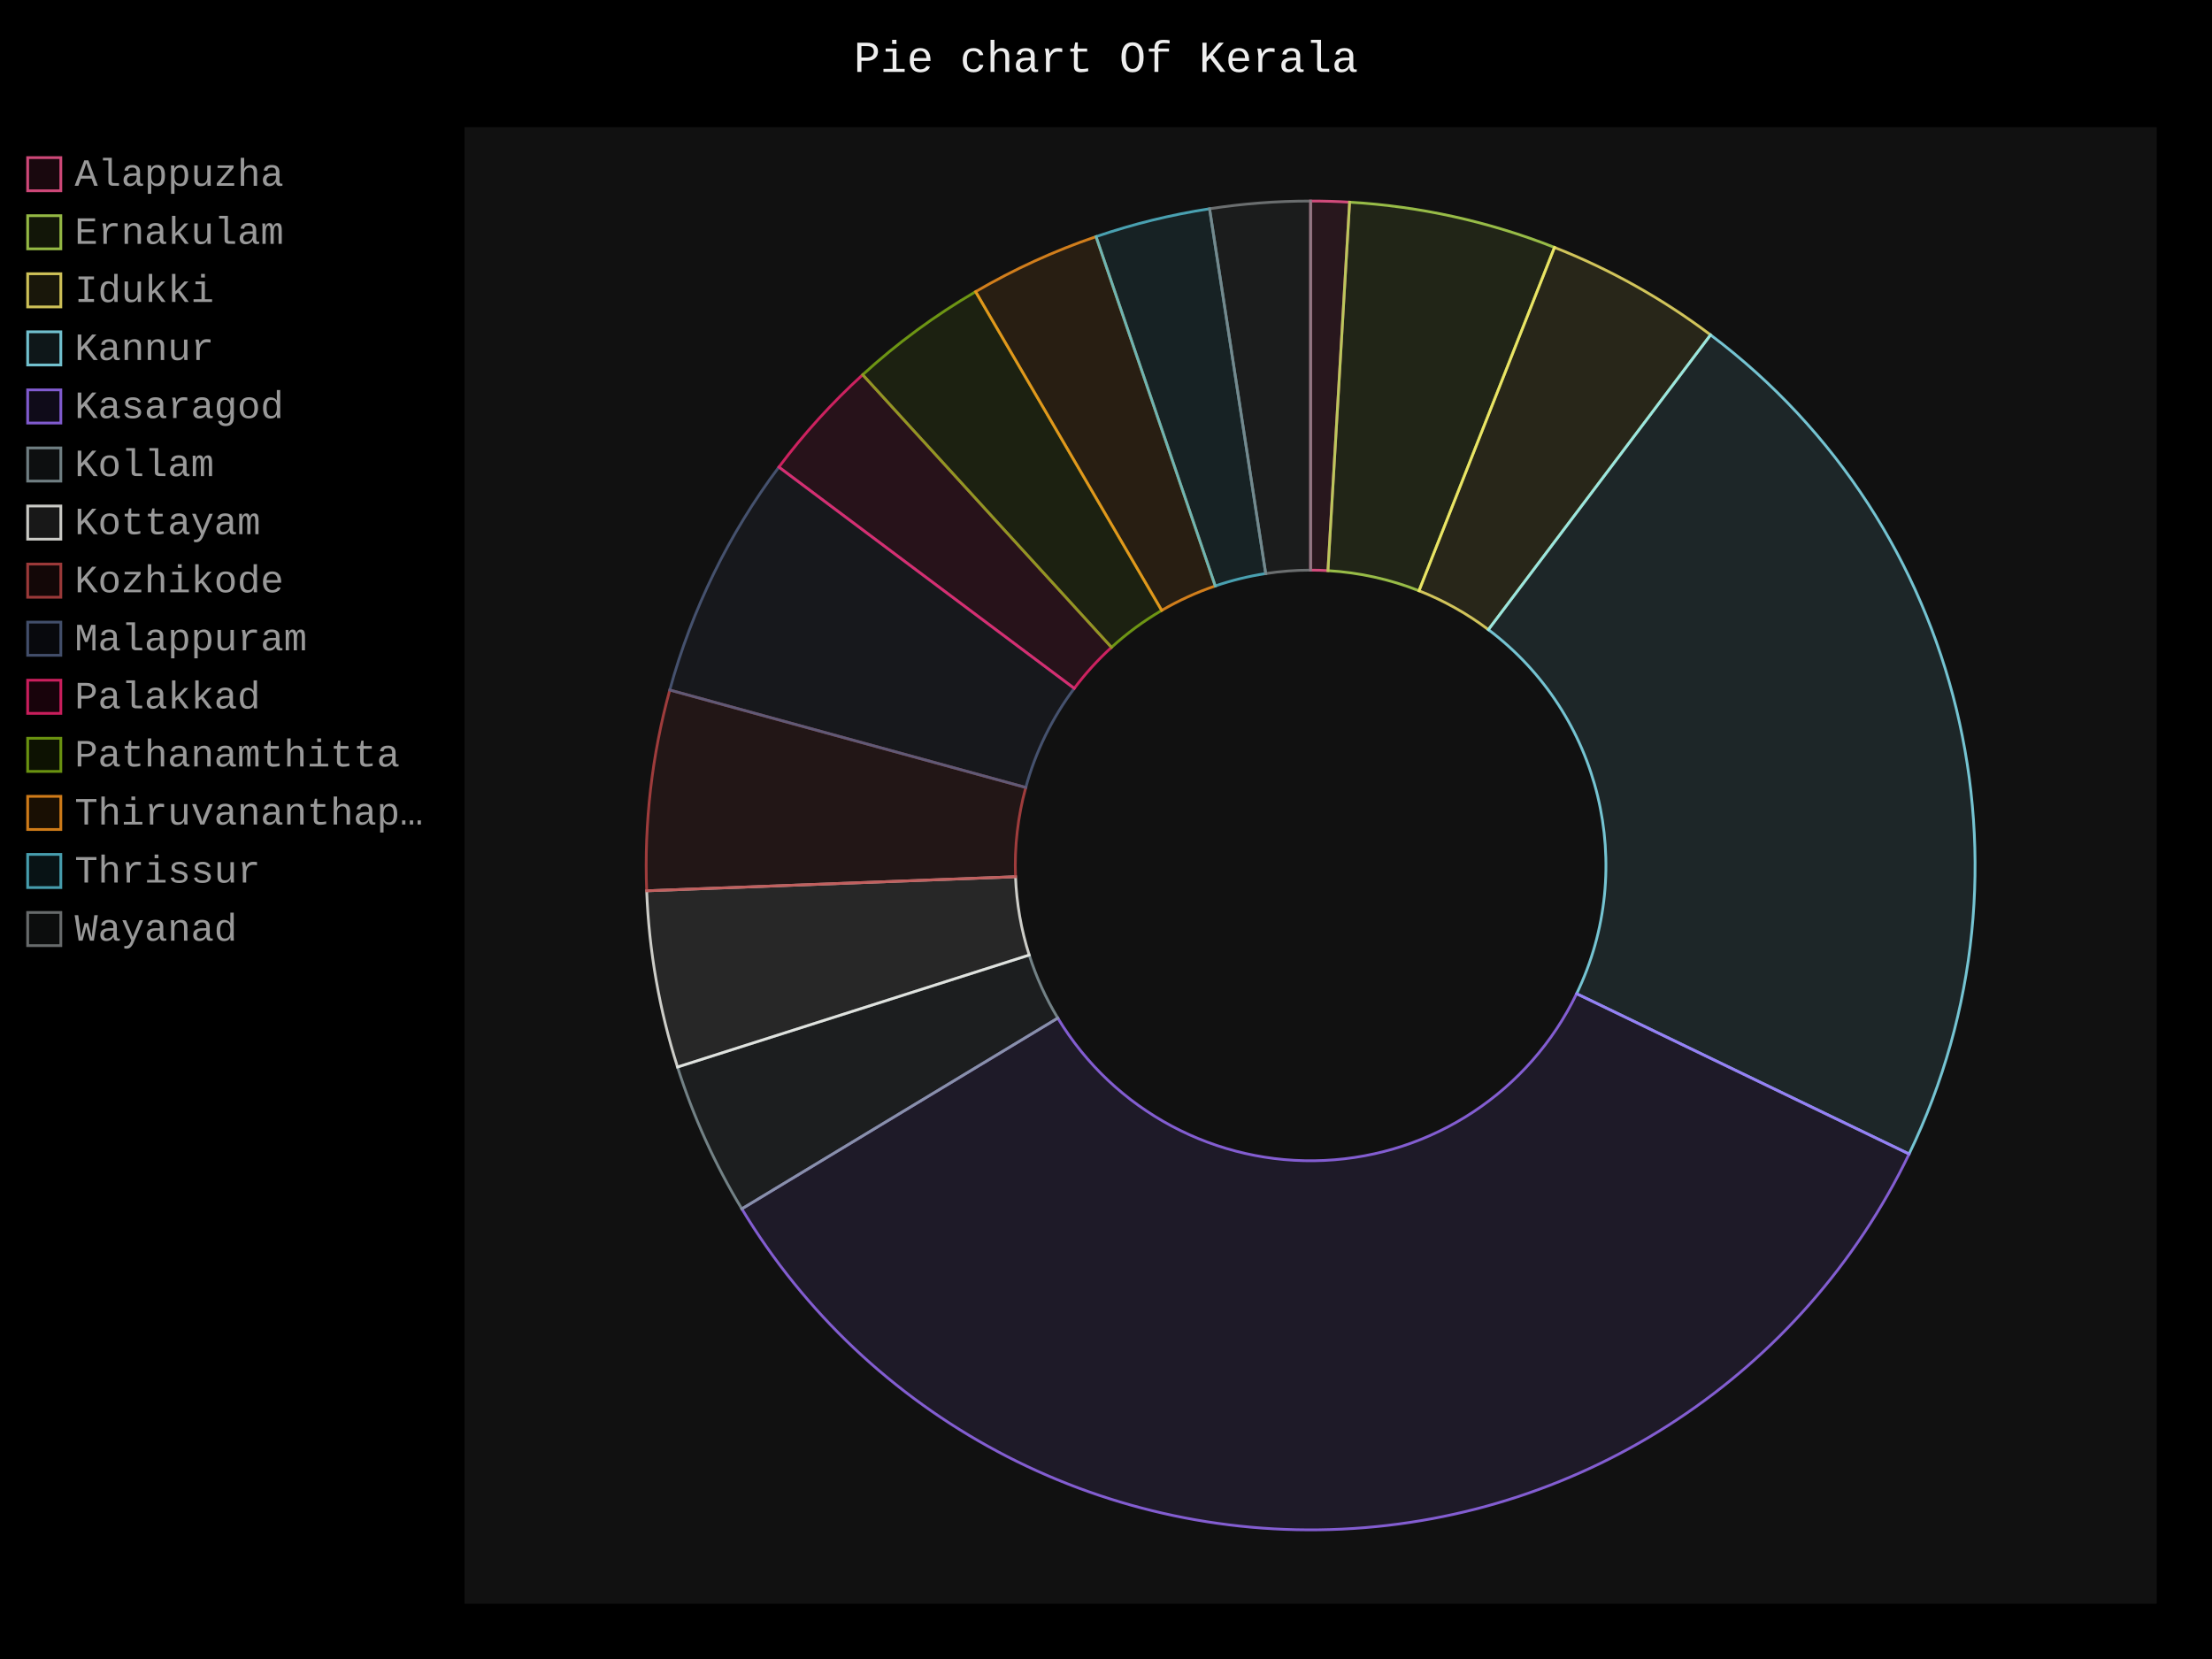
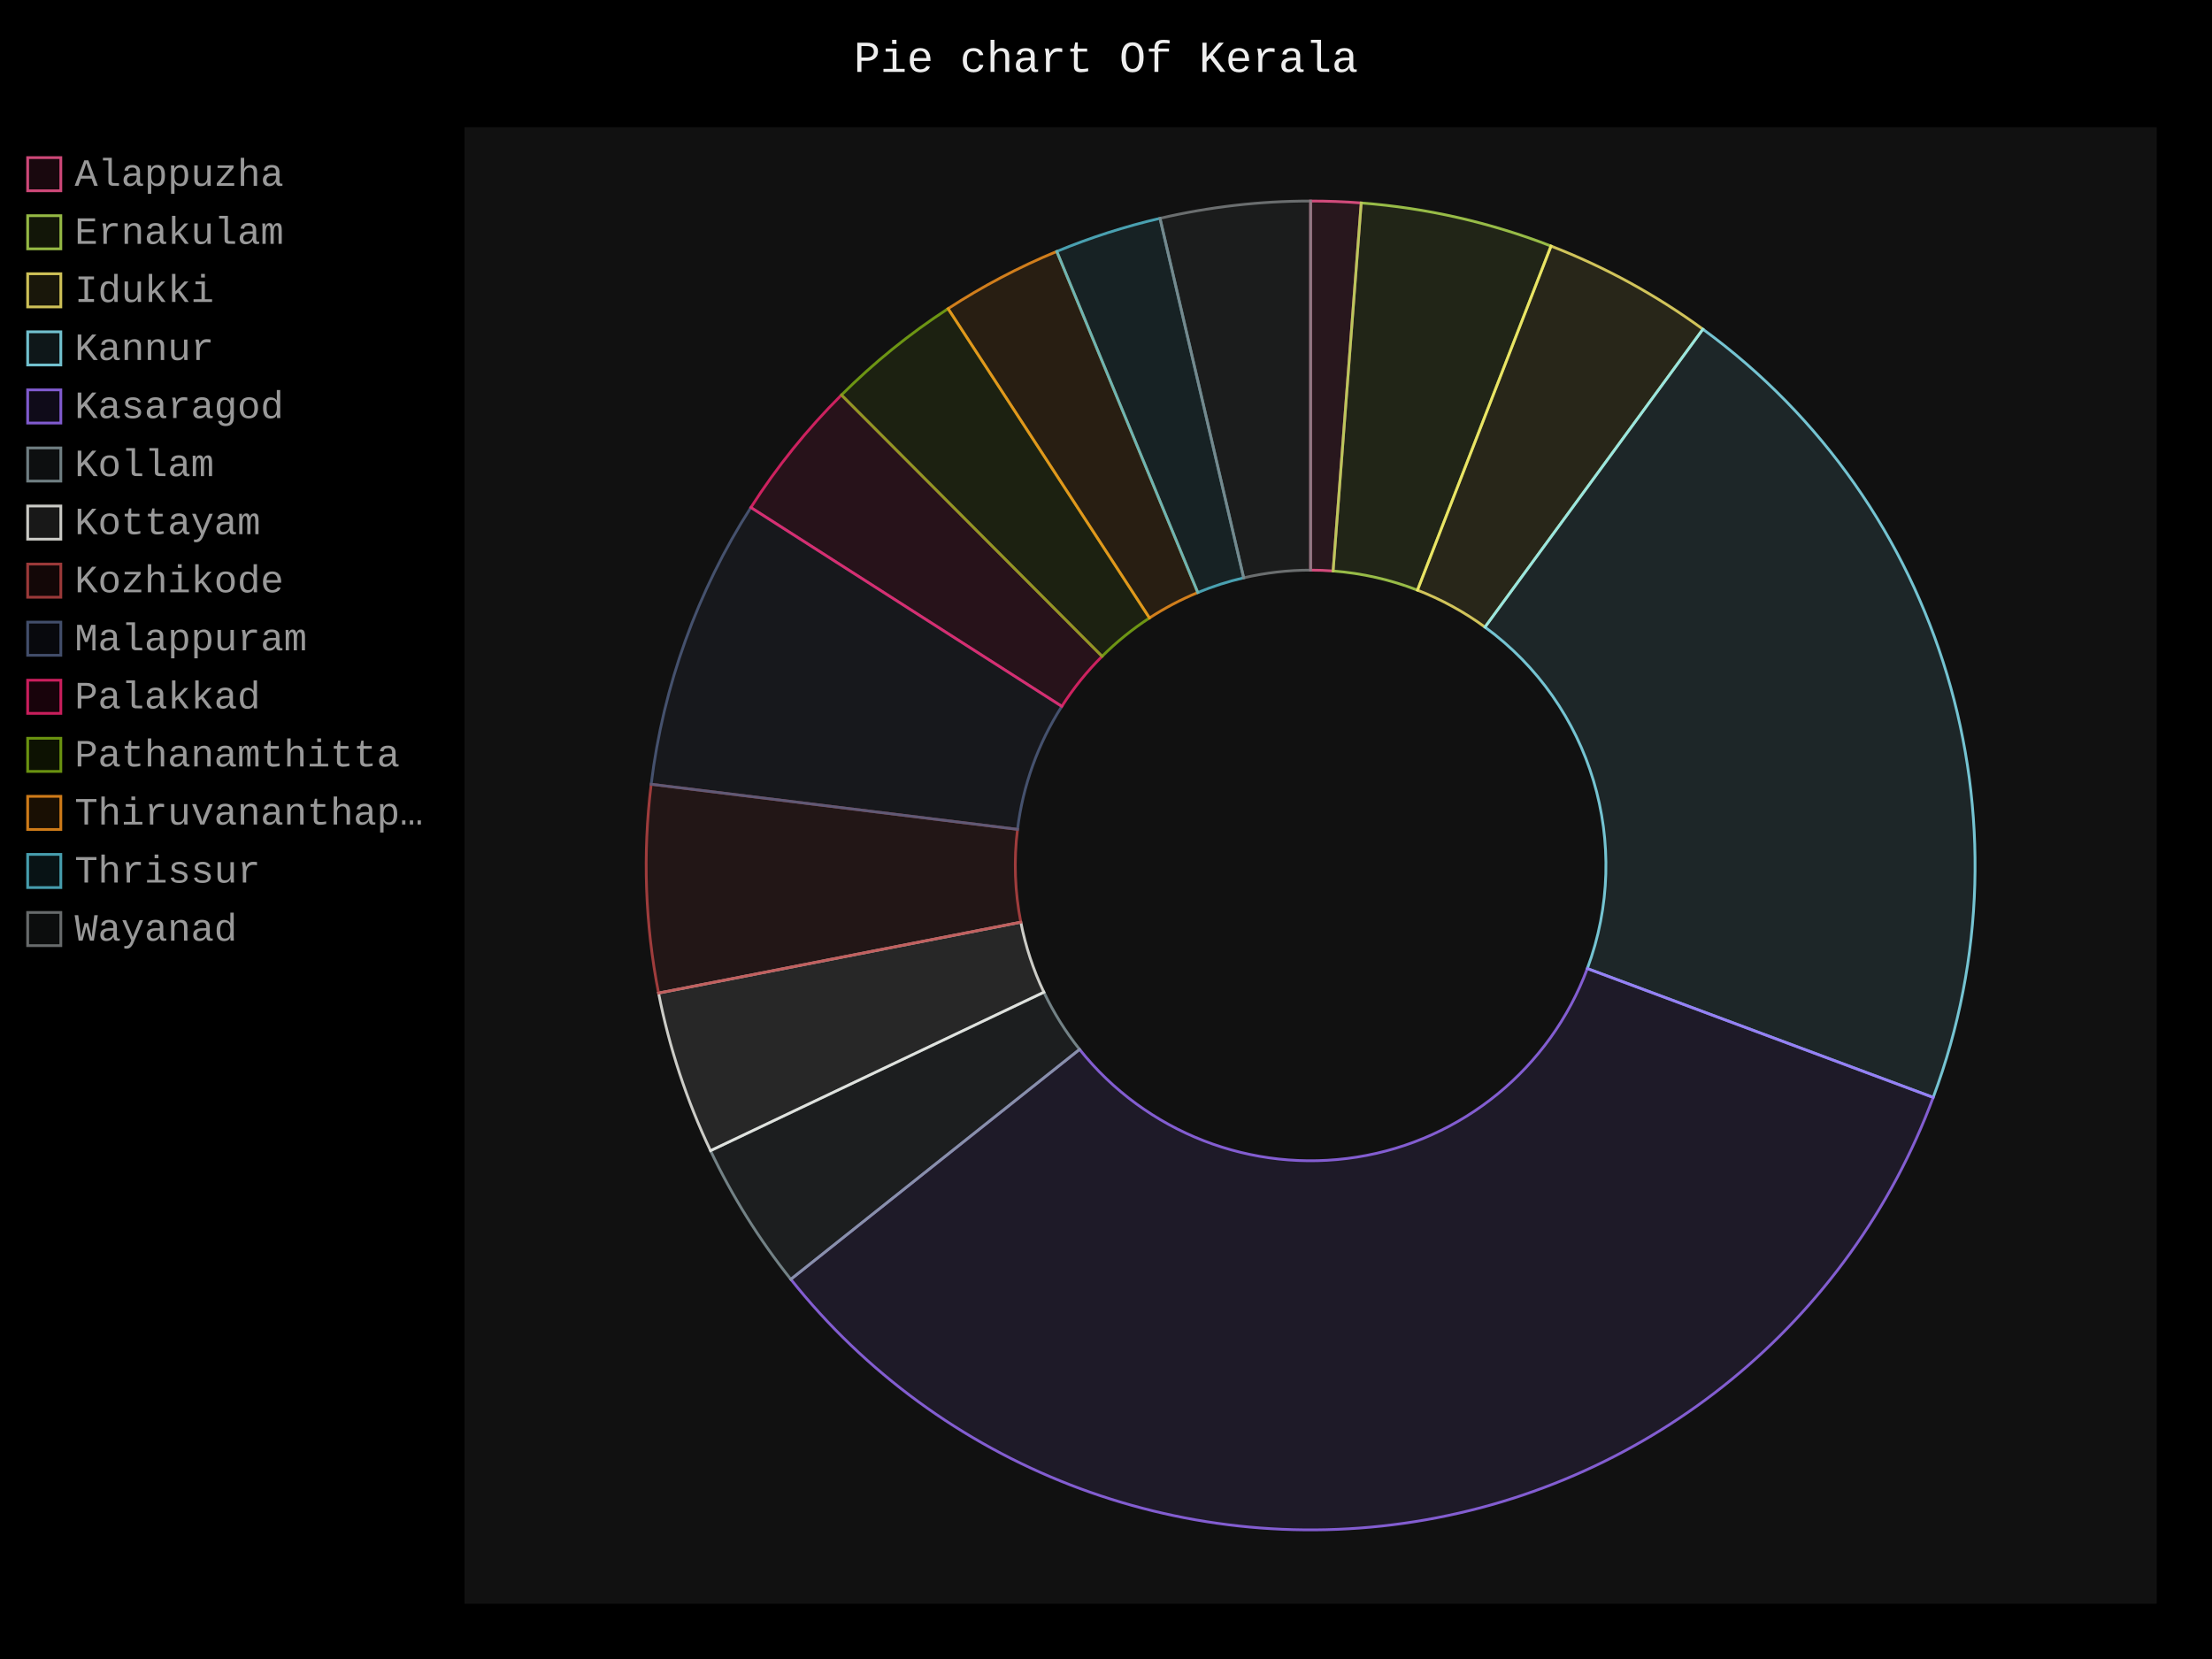
- <svg xmlns="http://www.w3.org/2000/svg" id="chart-2b3a0750-43bf-4c28-a45a-a63bd0a37016" class="pygal-chart" viewBox="0 0 800 600">
+ <svg xmlns="http://www.w3.org/2000/svg" id="chart-3eb5b157-ab0f-45e1-9154-4e23fc3708e7" class="pygal-chart" viewBox="0 0 800 600">
  <defs>
-     <style type="text/css">#chart-2b3a0750-43bf-4c28-a45a-a63bd0a37016{-webkit-user-select:none;-webkit-font-smoothing:antialiased;font-family:Consolas,"Liberation Mono",Menlo,Courier,monospace}#chart-2b3a0750-43bf-4c28-a45a-a63bd0a37016 .title{font-family:Consolas,"Liberation Mono",Menlo,Courier,monospace;font-size:16px}#chart-2b3a0750-43bf-4c28-a45a-a63bd0a37016 .legends .legend text{font-family:Consolas,"Liberation Mono",Menlo,Courier,monospace;font-size:14px}#chart-2b3a0750-43bf-4c28-a45a-a63bd0a37016 .axis text{font-family:Consolas,"Liberation Mono",Menlo,Courier,monospace;font-size:10px}#chart-2b3a0750-43bf-4c28-a45a-a63bd0a37016 .axis text.major{font-family:Consolas,"Liberation Mono",Menlo,Courier,monospace;font-size:10px}#chart-2b3a0750-43bf-4c28-a45a-a63bd0a37016 .text-overlay text.value{font-family:Consolas,"Liberation Mono",Menlo,Courier,monospace;font-size:16px}#chart-2b3a0750-43bf-4c28-a45a-a63bd0a37016 .text-overlay text.label{font-family:Consolas,"Liberation Mono",Menlo,Courier,monospace;font-size:10px}#chart-2b3a0750-43bf-4c28-a45a-a63bd0a37016 .tooltip{font-family:Consolas,"Liberation Mono",Menlo,Courier,monospace;font-size:14px}#chart-2b3a0750-43bf-4c28-a45a-a63bd0a37016 text.no_data{font-family:Consolas,"Liberation Mono",Menlo,Courier,monospace;font-size:64px}
- #chart-2b3a0750-43bf-4c28-a45a-a63bd0a37016{background-color:black}#chart-2b3a0750-43bf-4c28-a45a-a63bd0a37016 path,#chart-2b3a0750-43bf-4c28-a45a-a63bd0a37016 line,#chart-2b3a0750-43bf-4c28-a45a-a63bd0a37016 rect,#chart-2b3a0750-43bf-4c28-a45a-a63bd0a37016 circle{-webkit-transition:1s ease-out;-moz-transition:1s ease-out;transition:1s ease-out}#chart-2b3a0750-43bf-4c28-a45a-a63bd0a37016 .graph &gt; .background{fill:black}#chart-2b3a0750-43bf-4c28-a45a-a63bd0a37016 .plot &gt; .background{fill:#111}#chart-2b3a0750-43bf-4c28-a45a-a63bd0a37016 .graph{fill:#999}#chart-2b3a0750-43bf-4c28-a45a-a63bd0a37016 text.no_data{fill:#eee}#chart-2b3a0750-43bf-4c28-a45a-a63bd0a37016 .title{fill:#eee}#chart-2b3a0750-43bf-4c28-a45a-a63bd0a37016 .legends .legend text{fill:#999}#chart-2b3a0750-43bf-4c28-a45a-a63bd0a37016 .legends .legend:hover text{fill:#eee}#chart-2b3a0750-43bf-4c28-a45a-a63bd0a37016 .axis .line{stroke:#eee}#chart-2b3a0750-43bf-4c28-a45a-a63bd0a37016 .axis .guide.line{stroke:#555}#chart-2b3a0750-43bf-4c28-a45a-a63bd0a37016 .axis .major.line{stroke:#999}#chart-2b3a0750-43bf-4c28-a45a-a63bd0a37016 .axis text.major{fill:#eee}#chart-2b3a0750-43bf-4c28-a45a-a63bd0a37016 .axis.y .guides:hover .guide.line,#chart-2b3a0750-43bf-4c28-a45a-a63bd0a37016 .line-graph .axis.x .guides:hover .guide.line,#chart-2b3a0750-43bf-4c28-a45a-a63bd0a37016 .stackedline-graph .axis.x .guides:hover .guide.line,#chart-2b3a0750-43bf-4c28-a45a-a63bd0a37016 .xy-graph .axis.x .guides:hover .guide.line{stroke:#eee}#chart-2b3a0750-43bf-4c28-a45a-a63bd0a37016 .axis .guides:hover text{fill:#eee}#chart-2b3a0750-43bf-4c28-a45a-a63bd0a37016 .reactive{fill-opacity:.1;stroke-opacity:.8}#chart-2b3a0750-43bf-4c28-a45a-a63bd0a37016 .ci{stroke:#999}#chart-2b3a0750-43bf-4c28-a45a-a63bd0a37016 .reactive.active,#chart-2b3a0750-43bf-4c28-a45a-a63bd0a37016 .active .reactive{fill-opacity:.75;stroke-opacity:.9;stroke-width:4}#chart-2b3a0750-43bf-4c28-a45a-a63bd0a37016 .ci .reactive.active{stroke-width:1.5}#chart-2b3a0750-43bf-4c28-a45a-a63bd0a37016 .series text{fill:#eee}#chart-2b3a0750-43bf-4c28-a45a-a63bd0a37016 .tooltip rect{fill:#111;stroke:#eee;-webkit-transition:opacity 1s ease-out;-moz-transition:opacity 1s ease-out;transition:opacity 1s ease-out}#chart-2b3a0750-43bf-4c28-a45a-a63bd0a37016 .tooltip .label{fill:#999}#chart-2b3a0750-43bf-4c28-a45a-a63bd0a37016 .tooltip .label{fill:#999}#chart-2b3a0750-43bf-4c28-a45a-a63bd0a37016 .tooltip .legend{font-size:.8em;fill:#555}#chart-2b3a0750-43bf-4c28-a45a-a63bd0a37016 .tooltip .x_label{font-size:.6em;fill:#eee}#chart-2b3a0750-43bf-4c28-a45a-a63bd0a37016 .tooltip .xlink{font-size:.5em;text-decoration:underline}#chart-2b3a0750-43bf-4c28-a45a-a63bd0a37016 .tooltip .value{font-size:1.5em}#chart-2b3a0750-43bf-4c28-a45a-a63bd0a37016 .bound{font-size:.5em}#chart-2b3a0750-43bf-4c28-a45a-a63bd0a37016 .max-value{font-size:.75em;fill:#555}#chart-2b3a0750-43bf-4c28-a45a-a63bd0a37016 .map-element{fill:#111;stroke:#555 !important}#chart-2b3a0750-43bf-4c28-a45a-a63bd0a37016 .map-element .reactive{fill-opacity:inherit;stroke-opacity:inherit}#chart-2b3a0750-43bf-4c28-a45a-a63bd0a37016 .color-0,#chart-2b3a0750-43bf-4c28-a45a-a63bd0a37016 .color-0 a:visited{stroke:#ff5995;fill:#ff5995}#chart-2b3a0750-43bf-4c28-a45a-a63bd0a37016 .color-1,#chart-2b3a0750-43bf-4c28-a45a-a63bd0a37016 .color-1 a:visited{stroke:#b6e354;fill:#b6e354}#chart-2b3a0750-43bf-4c28-a45a-a63bd0a37016 .color-2,#chart-2b3a0750-43bf-4c28-a45a-a63bd0a37016 .color-2 a:visited{stroke:#feed6c;fill:#feed6c}#chart-2b3a0750-43bf-4c28-a45a-a63bd0a37016 .color-3,#chart-2b3a0750-43bf-4c28-a45a-a63bd0a37016 .color-3 a:visited{stroke:#8cedff;fill:#8cedff}#chart-2b3a0750-43bf-4c28-a45a-a63bd0a37016 .color-4,#chart-2b3a0750-43bf-4c28-a45a-a63bd0a37016 .color-4 a:visited{stroke:#9e6ffe;fill:#9e6ffe}#chart-2b3a0750-43bf-4c28-a45a-a63bd0a37016 .color-5,#chart-2b3a0750-43bf-4c28-a45a-a63bd0a37016 .color-5 a:visited{stroke:#899ca1;fill:#899ca1}#chart-2b3a0750-43bf-4c28-a45a-a63bd0a37016 .color-6,#chart-2b3a0750-43bf-4c28-a45a-a63bd0a37016 .color-6 a:visited{stroke:#f8f8f2;fill:#f8f8f2}#chart-2b3a0750-43bf-4c28-a45a-a63bd0a37016 .color-7,#chart-2b3a0750-43bf-4c28-a45a-a63bd0a37016 .color-7 a:visited{stroke:#bf4646;fill:#bf4646}#chart-2b3a0750-43bf-4c28-a45a-a63bd0a37016 .color-8,#chart-2b3a0750-43bf-4c28-a45a-a63bd0a37016 .color-8 a:visited{stroke:#516083;fill:#516083}#chart-2b3a0750-43bf-4c28-a45a-a63bd0a37016 .color-9,#chart-2b3a0750-43bf-4c28-a45a-a63bd0a37016 .color-9 a:visited{stroke:#f92672;fill:#f92672}#chart-2b3a0750-43bf-4c28-a45a-a63bd0a37016 .color-10,#chart-2b3a0750-43bf-4c28-a45a-a63bd0a37016 .color-10 a:visited{stroke:#82b414;fill:#82b414}#chart-2b3a0750-43bf-4c28-a45a-a63bd0a37016 .color-11,#chart-2b3a0750-43bf-4c28-a45a-a63bd0a37016 .color-11 a:visited{stroke:#fd971f;fill:#fd971f}#chart-2b3a0750-43bf-4c28-a45a-a63bd0a37016 .color-12,#chart-2b3a0750-43bf-4c28-a45a-a63bd0a37016 .color-12 a:visited{stroke:#56c2d6;fill:#56c2d6}#chart-2b3a0750-43bf-4c28-a45a-a63bd0a37016 .color-13,#chart-2b3a0750-43bf-4c28-a45a-a63bd0a37016 .color-13 a:visited{stroke:#808384;fill:#808384}#chart-2b3a0750-43bf-4c28-a45a-a63bd0a37016 .text-overlay .color-0 text{fill:black}#chart-2b3a0750-43bf-4c28-a45a-a63bd0a37016 .text-overlay .color-1 text{fill:black}#chart-2b3a0750-43bf-4c28-a45a-a63bd0a37016 .text-overlay .color-2 text{fill:black}#chart-2b3a0750-43bf-4c28-a45a-a63bd0a37016 .text-overlay .color-3 text{fill:black}#chart-2b3a0750-43bf-4c28-a45a-a63bd0a37016 .text-overlay .color-4 text{fill:black}#chart-2b3a0750-43bf-4c28-a45a-a63bd0a37016 .text-overlay .color-5 text{fill:black}#chart-2b3a0750-43bf-4c28-a45a-a63bd0a37016 .text-overlay .color-6 text{fill:black}#chart-2b3a0750-43bf-4c28-a45a-a63bd0a37016 .text-overlay .color-7 text{fill:black}#chart-2b3a0750-43bf-4c28-a45a-a63bd0a37016 .text-overlay .color-8 text{fill:black}#chart-2b3a0750-43bf-4c28-a45a-a63bd0a37016 .text-overlay .color-9 text{fill:black}#chart-2b3a0750-43bf-4c28-a45a-a63bd0a37016 .text-overlay .color-10 text{fill:black}#chart-2b3a0750-43bf-4c28-a45a-a63bd0a37016 .text-overlay .color-11 text{fill:black}#chart-2b3a0750-43bf-4c28-a45a-a63bd0a37016 .text-overlay .color-12 text{fill:black}#chart-2b3a0750-43bf-4c28-a45a-a63bd0a37016 .text-overlay .color-13 text{fill:black}
- #chart-2b3a0750-43bf-4c28-a45a-a63bd0a37016 text.no_data{text-anchor:middle}#chart-2b3a0750-43bf-4c28-a45a-a63bd0a37016 .guide.line{fill:none}#chart-2b3a0750-43bf-4c28-a45a-a63bd0a37016 .centered{text-anchor:middle}#chart-2b3a0750-43bf-4c28-a45a-a63bd0a37016 .title{text-anchor:middle}#chart-2b3a0750-43bf-4c28-a45a-a63bd0a37016 .legends .legend text{fill-opacity:1}#chart-2b3a0750-43bf-4c28-a45a-a63bd0a37016 .axis.x text{text-anchor:middle}#chart-2b3a0750-43bf-4c28-a45a-a63bd0a37016 .axis.x:not(.web) text[transform]{text-anchor:start}#chart-2b3a0750-43bf-4c28-a45a-a63bd0a37016 .axis.x:not(.web) text[transform].backwards{text-anchor:end}#chart-2b3a0750-43bf-4c28-a45a-a63bd0a37016 .axis.y text{text-anchor:end}#chart-2b3a0750-43bf-4c28-a45a-a63bd0a37016 .axis.y text[transform].backwards{text-anchor:start}#chart-2b3a0750-43bf-4c28-a45a-a63bd0a37016 .axis.y2 text{text-anchor:start}#chart-2b3a0750-43bf-4c28-a45a-a63bd0a37016 .axis.y2 text[transform].backwards{text-anchor:end}#chart-2b3a0750-43bf-4c28-a45a-a63bd0a37016 .axis .guide.line{stroke-dasharray:4,4}#chart-2b3a0750-43bf-4c28-a45a-a63bd0a37016 .axis .major.guide.line{stroke-dasharray:6,6}#chart-2b3a0750-43bf-4c28-a45a-a63bd0a37016 .horizontal .axis.y .guide.line,#chart-2b3a0750-43bf-4c28-a45a-a63bd0a37016 .horizontal .axis.y2 .guide.line,#chart-2b3a0750-43bf-4c28-a45a-a63bd0a37016 .vertical .axis.x .guide.line{opacity:0}#chart-2b3a0750-43bf-4c28-a45a-a63bd0a37016 .horizontal .axis.always_show .guide.line,#chart-2b3a0750-43bf-4c28-a45a-a63bd0a37016 .vertical .axis.always_show .guide.line{opacity:1 !important}#chart-2b3a0750-43bf-4c28-a45a-a63bd0a37016 .axis.y .guides:hover .guide.line,#chart-2b3a0750-43bf-4c28-a45a-a63bd0a37016 .axis.y2 .guides:hover .guide.line,#chart-2b3a0750-43bf-4c28-a45a-a63bd0a37016 .axis.x .guides:hover .guide.line{opacity:1}#chart-2b3a0750-43bf-4c28-a45a-a63bd0a37016 .axis .guides:hover text{opacity:1}#chart-2b3a0750-43bf-4c28-a45a-a63bd0a37016 .nofill{fill:none}#chart-2b3a0750-43bf-4c28-a45a-a63bd0a37016 .subtle-fill{fill-opacity:.2}#chart-2b3a0750-43bf-4c28-a45a-a63bd0a37016 .dot{stroke-width:1px;fill-opacity:1}#chart-2b3a0750-43bf-4c28-a45a-a63bd0a37016 .dot.active{stroke-width:5px}#chart-2b3a0750-43bf-4c28-a45a-a63bd0a37016 .dot.negative{fill:transparent}#chart-2b3a0750-43bf-4c28-a45a-a63bd0a37016 text,#chart-2b3a0750-43bf-4c28-a45a-a63bd0a37016 tspan{stroke:none !important}#chart-2b3a0750-43bf-4c28-a45a-a63bd0a37016 .series text.active{opacity:1}#chart-2b3a0750-43bf-4c28-a45a-a63bd0a37016 .tooltip rect{fill-opacity:.95;stroke-width:.5}#chart-2b3a0750-43bf-4c28-a45a-a63bd0a37016 .tooltip text{fill-opacity:1}#chart-2b3a0750-43bf-4c28-a45a-a63bd0a37016 .showable{visibility:hidden}#chart-2b3a0750-43bf-4c28-a45a-a63bd0a37016 .showable.shown{visibility:visible}#chart-2b3a0750-43bf-4c28-a45a-a63bd0a37016 .gauge-background{fill:rgba(229,229,229,1);stroke:none}#chart-2b3a0750-43bf-4c28-a45a-a63bd0a37016 .bg-lines{stroke:black;stroke-width:2px}</style>
+     <style type="text/css">#chart-3eb5b157-ab0f-45e1-9154-4e23fc3708e7{-webkit-user-select:none;-webkit-font-smoothing:antialiased;font-family:Consolas,"Liberation Mono",Menlo,Courier,monospace}#chart-3eb5b157-ab0f-45e1-9154-4e23fc3708e7 .title{font-family:Consolas,"Liberation Mono",Menlo,Courier,monospace;font-size:16px}#chart-3eb5b157-ab0f-45e1-9154-4e23fc3708e7 .legends .legend text{font-family:Consolas,"Liberation Mono",Menlo,Courier,monospace;font-size:14px}#chart-3eb5b157-ab0f-45e1-9154-4e23fc3708e7 .axis text{font-family:Consolas,"Liberation Mono",Menlo,Courier,monospace;font-size:10px}#chart-3eb5b157-ab0f-45e1-9154-4e23fc3708e7 .axis text.major{font-family:Consolas,"Liberation Mono",Menlo,Courier,monospace;font-size:10px}#chart-3eb5b157-ab0f-45e1-9154-4e23fc3708e7 .text-overlay text.value{font-family:Consolas,"Liberation Mono",Menlo,Courier,monospace;font-size:16px}#chart-3eb5b157-ab0f-45e1-9154-4e23fc3708e7 .text-overlay text.label{font-family:Consolas,"Liberation Mono",Menlo,Courier,monospace;font-size:10px}#chart-3eb5b157-ab0f-45e1-9154-4e23fc3708e7 .tooltip{font-family:Consolas,"Liberation Mono",Menlo,Courier,monospace;font-size:14px}#chart-3eb5b157-ab0f-45e1-9154-4e23fc3708e7 text.no_data{font-family:Consolas,"Liberation Mono",Menlo,Courier,monospace;font-size:64px}
+ #chart-3eb5b157-ab0f-45e1-9154-4e23fc3708e7{background-color:black}#chart-3eb5b157-ab0f-45e1-9154-4e23fc3708e7 path,#chart-3eb5b157-ab0f-45e1-9154-4e23fc3708e7 line,#chart-3eb5b157-ab0f-45e1-9154-4e23fc3708e7 rect,#chart-3eb5b157-ab0f-45e1-9154-4e23fc3708e7 circle{-webkit-transition:1s ease-out;-moz-transition:1s ease-out;transition:1s ease-out}#chart-3eb5b157-ab0f-45e1-9154-4e23fc3708e7 .graph &gt; .background{fill:black}#chart-3eb5b157-ab0f-45e1-9154-4e23fc3708e7 .plot &gt; .background{fill:#111}#chart-3eb5b157-ab0f-45e1-9154-4e23fc3708e7 .graph{fill:#999}#chart-3eb5b157-ab0f-45e1-9154-4e23fc3708e7 text.no_data{fill:#eee}#chart-3eb5b157-ab0f-45e1-9154-4e23fc3708e7 .title{fill:#eee}#chart-3eb5b157-ab0f-45e1-9154-4e23fc3708e7 .legends .legend text{fill:#999}#chart-3eb5b157-ab0f-45e1-9154-4e23fc3708e7 .legends .legend:hover text{fill:#eee}#chart-3eb5b157-ab0f-45e1-9154-4e23fc3708e7 .axis .line{stroke:#eee}#chart-3eb5b157-ab0f-45e1-9154-4e23fc3708e7 .axis .guide.line{stroke:#555}#chart-3eb5b157-ab0f-45e1-9154-4e23fc3708e7 .axis .major.line{stroke:#999}#chart-3eb5b157-ab0f-45e1-9154-4e23fc3708e7 .axis text.major{fill:#eee}#chart-3eb5b157-ab0f-45e1-9154-4e23fc3708e7 .axis.y .guides:hover .guide.line,#chart-3eb5b157-ab0f-45e1-9154-4e23fc3708e7 .line-graph .axis.x .guides:hover .guide.line,#chart-3eb5b157-ab0f-45e1-9154-4e23fc3708e7 .stackedline-graph .axis.x .guides:hover .guide.line,#chart-3eb5b157-ab0f-45e1-9154-4e23fc3708e7 .xy-graph .axis.x .guides:hover .guide.line{stroke:#eee}#chart-3eb5b157-ab0f-45e1-9154-4e23fc3708e7 .axis .guides:hover text{fill:#eee}#chart-3eb5b157-ab0f-45e1-9154-4e23fc3708e7 .reactive{fill-opacity:.1;stroke-opacity:.8}#chart-3eb5b157-ab0f-45e1-9154-4e23fc3708e7 .ci{stroke:#999}#chart-3eb5b157-ab0f-45e1-9154-4e23fc3708e7 .reactive.active,#chart-3eb5b157-ab0f-45e1-9154-4e23fc3708e7 .active .reactive{fill-opacity:.75;stroke-opacity:.9;stroke-width:4}#chart-3eb5b157-ab0f-45e1-9154-4e23fc3708e7 .ci .reactive.active{stroke-width:1.5}#chart-3eb5b157-ab0f-45e1-9154-4e23fc3708e7 .series text{fill:#eee}#chart-3eb5b157-ab0f-45e1-9154-4e23fc3708e7 .tooltip rect{fill:#111;stroke:#eee;-webkit-transition:opacity 1s ease-out;-moz-transition:opacity 1s ease-out;transition:opacity 1s ease-out}#chart-3eb5b157-ab0f-45e1-9154-4e23fc3708e7 .tooltip .label{fill:#999}#chart-3eb5b157-ab0f-45e1-9154-4e23fc3708e7 .tooltip .label{fill:#999}#chart-3eb5b157-ab0f-45e1-9154-4e23fc3708e7 .tooltip .legend{font-size:.8em;fill:#555}#chart-3eb5b157-ab0f-45e1-9154-4e23fc3708e7 .tooltip .x_label{font-size:.6em;fill:#eee}#chart-3eb5b157-ab0f-45e1-9154-4e23fc3708e7 .tooltip .xlink{font-size:.5em;text-decoration:underline}#chart-3eb5b157-ab0f-45e1-9154-4e23fc3708e7 .tooltip .value{font-size:1.5em}#chart-3eb5b157-ab0f-45e1-9154-4e23fc3708e7 .bound{font-size:.5em}#chart-3eb5b157-ab0f-45e1-9154-4e23fc3708e7 .max-value{font-size:.75em;fill:#555}#chart-3eb5b157-ab0f-45e1-9154-4e23fc3708e7 .map-element{fill:#111;stroke:#555 !important}#chart-3eb5b157-ab0f-45e1-9154-4e23fc3708e7 .map-element .reactive{fill-opacity:inherit;stroke-opacity:inherit}#chart-3eb5b157-ab0f-45e1-9154-4e23fc3708e7 .color-0,#chart-3eb5b157-ab0f-45e1-9154-4e23fc3708e7 .color-0 a:visited{stroke:#ff5995;fill:#ff5995}#chart-3eb5b157-ab0f-45e1-9154-4e23fc3708e7 .color-1,#chart-3eb5b157-ab0f-45e1-9154-4e23fc3708e7 .color-1 a:visited{stroke:#b6e354;fill:#b6e354}#chart-3eb5b157-ab0f-45e1-9154-4e23fc3708e7 .color-2,#chart-3eb5b157-ab0f-45e1-9154-4e23fc3708e7 .color-2 a:visited{stroke:#feed6c;fill:#feed6c}#chart-3eb5b157-ab0f-45e1-9154-4e23fc3708e7 .color-3,#chart-3eb5b157-ab0f-45e1-9154-4e23fc3708e7 .color-3 a:visited{stroke:#8cedff;fill:#8cedff}#chart-3eb5b157-ab0f-45e1-9154-4e23fc3708e7 .color-4,#chart-3eb5b157-ab0f-45e1-9154-4e23fc3708e7 .color-4 a:visited{stroke:#9e6ffe;fill:#9e6ffe}#chart-3eb5b157-ab0f-45e1-9154-4e23fc3708e7 .color-5,#chart-3eb5b157-ab0f-45e1-9154-4e23fc3708e7 .color-5 a:visited{stroke:#899ca1;fill:#899ca1}#chart-3eb5b157-ab0f-45e1-9154-4e23fc3708e7 .color-6,#chart-3eb5b157-ab0f-45e1-9154-4e23fc3708e7 .color-6 a:visited{stroke:#f8f8f2;fill:#f8f8f2}#chart-3eb5b157-ab0f-45e1-9154-4e23fc3708e7 .color-7,#chart-3eb5b157-ab0f-45e1-9154-4e23fc3708e7 .color-7 a:visited{stroke:#bf4646;fill:#bf4646}#chart-3eb5b157-ab0f-45e1-9154-4e23fc3708e7 .color-8,#chart-3eb5b157-ab0f-45e1-9154-4e23fc3708e7 .color-8 a:visited{stroke:#516083;fill:#516083}#chart-3eb5b157-ab0f-45e1-9154-4e23fc3708e7 .color-9,#chart-3eb5b157-ab0f-45e1-9154-4e23fc3708e7 .color-9 a:visited{stroke:#f92672;fill:#f92672}#chart-3eb5b157-ab0f-45e1-9154-4e23fc3708e7 .color-10,#chart-3eb5b157-ab0f-45e1-9154-4e23fc3708e7 .color-10 a:visited{stroke:#82b414;fill:#82b414}#chart-3eb5b157-ab0f-45e1-9154-4e23fc3708e7 .color-11,#chart-3eb5b157-ab0f-45e1-9154-4e23fc3708e7 .color-11 a:visited{stroke:#fd971f;fill:#fd971f}#chart-3eb5b157-ab0f-45e1-9154-4e23fc3708e7 .color-12,#chart-3eb5b157-ab0f-45e1-9154-4e23fc3708e7 .color-12 a:visited{stroke:#56c2d6;fill:#56c2d6}#chart-3eb5b157-ab0f-45e1-9154-4e23fc3708e7 .color-13,#chart-3eb5b157-ab0f-45e1-9154-4e23fc3708e7 .color-13 a:visited{stroke:#808384;fill:#808384}#chart-3eb5b157-ab0f-45e1-9154-4e23fc3708e7 .text-overlay .color-0 text{fill:black}#chart-3eb5b157-ab0f-45e1-9154-4e23fc3708e7 .text-overlay .color-1 text{fill:black}#chart-3eb5b157-ab0f-45e1-9154-4e23fc3708e7 .text-overlay .color-2 text{fill:black}#chart-3eb5b157-ab0f-45e1-9154-4e23fc3708e7 .text-overlay .color-3 text{fill:black}#chart-3eb5b157-ab0f-45e1-9154-4e23fc3708e7 .text-overlay .color-4 text{fill:black}#chart-3eb5b157-ab0f-45e1-9154-4e23fc3708e7 .text-overlay .color-5 text{fill:black}#chart-3eb5b157-ab0f-45e1-9154-4e23fc3708e7 .text-overlay .color-6 text{fill:black}#chart-3eb5b157-ab0f-45e1-9154-4e23fc3708e7 .text-overlay .color-7 text{fill:black}#chart-3eb5b157-ab0f-45e1-9154-4e23fc3708e7 .text-overlay .color-8 text{fill:black}#chart-3eb5b157-ab0f-45e1-9154-4e23fc3708e7 .text-overlay .color-9 text{fill:black}#chart-3eb5b157-ab0f-45e1-9154-4e23fc3708e7 .text-overlay .color-10 text{fill:black}#chart-3eb5b157-ab0f-45e1-9154-4e23fc3708e7 .text-overlay .color-11 text{fill:black}#chart-3eb5b157-ab0f-45e1-9154-4e23fc3708e7 .text-overlay .color-12 text{fill:black}#chart-3eb5b157-ab0f-45e1-9154-4e23fc3708e7 .text-overlay .color-13 text{fill:black}
+ #chart-3eb5b157-ab0f-45e1-9154-4e23fc3708e7 text.no_data{text-anchor:middle}#chart-3eb5b157-ab0f-45e1-9154-4e23fc3708e7 .guide.line{fill:none}#chart-3eb5b157-ab0f-45e1-9154-4e23fc3708e7 .centered{text-anchor:middle}#chart-3eb5b157-ab0f-45e1-9154-4e23fc3708e7 .title{text-anchor:middle}#chart-3eb5b157-ab0f-45e1-9154-4e23fc3708e7 .legends .legend text{fill-opacity:1}#chart-3eb5b157-ab0f-45e1-9154-4e23fc3708e7 .axis.x text{text-anchor:middle}#chart-3eb5b157-ab0f-45e1-9154-4e23fc3708e7 .axis.x:not(.web) text[transform]{text-anchor:start}#chart-3eb5b157-ab0f-45e1-9154-4e23fc3708e7 .axis.x:not(.web) text[transform].backwards{text-anchor:end}#chart-3eb5b157-ab0f-45e1-9154-4e23fc3708e7 .axis.y text{text-anchor:end}#chart-3eb5b157-ab0f-45e1-9154-4e23fc3708e7 .axis.y text[transform].backwards{text-anchor:start}#chart-3eb5b157-ab0f-45e1-9154-4e23fc3708e7 .axis.y2 text{text-anchor:start}#chart-3eb5b157-ab0f-45e1-9154-4e23fc3708e7 .axis.y2 text[transform].backwards{text-anchor:end}#chart-3eb5b157-ab0f-45e1-9154-4e23fc3708e7 .axis .guide.line{stroke-dasharray:4,4}#chart-3eb5b157-ab0f-45e1-9154-4e23fc3708e7 .axis .major.guide.line{stroke-dasharray:6,6}#chart-3eb5b157-ab0f-45e1-9154-4e23fc3708e7 .horizontal .axis.y .guide.line,#chart-3eb5b157-ab0f-45e1-9154-4e23fc3708e7 .horizontal .axis.y2 .guide.line,#chart-3eb5b157-ab0f-45e1-9154-4e23fc3708e7 .vertical .axis.x .guide.line{opacity:0}#chart-3eb5b157-ab0f-45e1-9154-4e23fc3708e7 .horizontal .axis.always_show .guide.line,#chart-3eb5b157-ab0f-45e1-9154-4e23fc3708e7 .vertical .axis.always_show .guide.line{opacity:1 !important}#chart-3eb5b157-ab0f-45e1-9154-4e23fc3708e7 .axis.y .guides:hover .guide.line,#chart-3eb5b157-ab0f-45e1-9154-4e23fc3708e7 .axis.y2 .guides:hover .guide.line,#chart-3eb5b157-ab0f-45e1-9154-4e23fc3708e7 .axis.x .guides:hover .guide.line{opacity:1}#chart-3eb5b157-ab0f-45e1-9154-4e23fc3708e7 .axis .guides:hover text{opacity:1}#chart-3eb5b157-ab0f-45e1-9154-4e23fc3708e7 .nofill{fill:none}#chart-3eb5b157-ab0f-45e1-9154-4e23fc3708e7 .subtle-fill{fill-opacity:.2}#chart-3eb5b157-ab0f-45e1-9154-4e23fc3708e7 .dot{stroke-width:1px;fill-opacity:1}#chart-3eb5b157-ab0f-45e1-9154-4e23fc3708e7 .dot.active{stroke-width:5px}#chart-3eb5b157-ab0f-45e1-9154-4e23fc3708e7 .dot.negative{fill:transparent}#chart-3eb5b157-ab0f-45e1-9154-4e23fc3708e7 text,#chart-3eb5b157-ab0f-45e1-9154-4e23fc3708e7 tspan{stroke:none !important}#chart-3eb5b157-ab0f-45e1-9154-4e23fc3708e7 .series text.active{opacity:1}#chart-3eb5b157-ab0f-45e1-9154-4e23fc3708e7 .tooltip rect{fill-opacity:.95;stroke-width:.5}#chart-3eb5b157-ab0f-45e1-9154-4e23fc3708e7 .tooltip text{fill-opacity:1}#chart-3eb5b157-ab0f-45e1-9154-4e23fc3708e7 .showable{visibility:hidden}#chart-3eb5b157-ab0f-45e1-9154-4e23fc3708e7 .showable.shown{visibility:visible}#chart-3eb5b157-ab0f-45e1-9154-4e23fc3708e7 .gauge-background{fill:rgba(229,229,229,1);stroke:none}#chart-3eb5b157-ab0f-45e1-9154-4e23fc3708e7 .bg-lines{stroke:black;stroke-width:2px}</style>
  </defs>
  <g class="graph pie-graph vertical">
    <rect class="background" height="600" width="800" x="0" y="0" />
    <g class="plot" transform="translate(168, 46)">
      <rect class="background" height="534" width="612.0" x="0" y="0" />
      <g class="series serie-0 color-0">
        <g class="slices">
          <g class="slice">
-             <path class="slice reactive tooltip-trigger" d="M306 26.7 A240.3 240.3 0 0 1 320.103 27.114 L312.268 160.384 A106.8 106.8 0 0 0 306 160.2 z" />
+             <path class="slice reactive tooltip-trigger" d="M306 26.7 A240.3 240.3 0 0 1 324.299 27.398 L314.133 160.51 A106.8 106.8 0 0 0 306 160.2 z" />
          </g>
        </g>
      </g>
      <g class="series serie-1 color-1">
        <g class="slices">
          <g class="slice">
-             <path class="slice reactive tooltip-trigger" d="M320.103 27.114 A240.3 240.3 0 0 1 394.198 43.471 L345.199 167.654 A106.8 106.8 0 0 0 312.268 160.384 z" />
+             <path class="slice reactive tooltip-trigger" d="M324.299 27.398 A240.3 240.3 0 0 1 392.95 42.983 L344.644 167.437 A106.8 106.8 0 0 0 314.133 160.51 z" />
          </g>
        </g>
      </g>
      <g class="series serie-2 color-2">
        <g class="slices">
          <g class="slice">
-             <path class="slice reactive tooltip-trigger" d="M394.198 43.471 A240.3 240.3 0 0 1 450.647 75.111 L370.288 181.716 A106.8 106.8 0 0 0 345.199 167.654 z" />
+             <path class="slice reactive tooltip-trigger" d="M392.95 42.983 A240.3 240.3 0 0 1 447.879 73.056 L369.057 180.803 A106.8 106.8 0 0 0 344.644 167.437 z" />
          </g>
        </g>
      </g>
      <g class="series serie-3 color-3">
        <g class="slices">
          <g class="slice">
-             <path class="slice reactive tooltip-trigger" d="M450.647 75.111 A240.3 240.3 0 0 1 522.459 371.353 L402.204 313.379 A106.8 106.8 0 0 0 370.288 181.716 z" />
+             <path class="slice reactive tooltip-trigger" d="M447.879 73.056 A240.3 240.3 0 0 1 531.18 350.893 L406.08 304.286 A106.8 106.8 0 0 0 369.057 180.803 z" />
          </g>
        </g>
      </g>
      <g class="series serie-4 color-4">
        <g class="slices">
          <g class="slice">
-             <path class="slice reactive tooltip-trigger" d="M522.459 371.353 A240.3 240.3 0 0 1 100.286 391.2 L214.571 322.2 A106.8 106.8 0 0 0 402.204 313.379 z" />
+             <path class="slice reactive tooltip-trigger" d="M531.18 350.893 A240.3 240.3 0 0 1 118.009 416.678 L222.449 333.524 A106.8 106.8 0 0 0 406.08 304.286 z" />
          </g>
        </g>
      </g>
      <g class="series serie-5 color-5">
        <g class="slices">
          <g class="slice">
-             <path class="slice reactive tooltip-trigger" d="M100.286 391.2 A240.3 240.3 0 0 1 77.029 339.913 L204.235 299.406 A106.8 106.8 0 0 0 214.571 322.2 z" />
+             <path class="slice reactive tooltip-trigger" d="M118.009 416.678 A240.3 240.3 0 0 1 88.973 370.166 L209.543 312.852 A106.8 106.8 0 0 0 222.449 333.524 z" />
          </g>
        </g>
      </g>
      <g class="series serie-6 color-6">
        <g class="slices">
          <g class="slice">
-             <path class="slice reactive tooltip-trigger" d="M77.029 339.913 A240.3 240.3 0 0 1 65.875 276.17 L199.278 271.075 A106.8 106.8 0 0 0 204.235 299.406 z" />
+             <path class="slice reactive tooltip-trigger" d="M88.973 370.166 A240.3 240.3 0 0 1 70.175 313.158 L201.189 287.515 A106.8 106.8 0 0 0 209.543 312.852 z" />
          </g>
        </g>
      </g>
      <g class="series serie-7 color-7">
        <g class="slices">
          <g class="slice">
-             <path class="slice reactive tooltip-trigger" d="M65.875 276.17 A240.3 240.3 0 0 1 74.226 203.557 L202.989 238.803 A106.8 106.8 0 0 0 199.278 271.075 z" />
+             <path class="slice reactive tooltip-trigger" d="M70.175 313.158 A240.3 240.3 0 0 1 67.501 237.635 L200 253.949 A106.8 106.8 0 0 0 201.189 287.515 z" />
          </g>
        </g>
      </g>
      <g class="series serie-8 color-8">
        <g class="slices">
          <g class="slice">
-             <path class="slice reactive tooltip-trigger" d="M74.226 203.557 A240.3 240.3 0 0 1 113.688 122.917 L220.528 202.963 A106.8 106.8 0 0 0 202.989 238.803 z" />
+             <path class="slice reactive tooltip-trigger" d="M67.501 237.635 A240.3 240.3 0 0 1 103.558 137.535 L216.026 209.46 A106.8 106.8 0 0 0 200 253.949 z" />
          </g>
        </g>
      </g>
      <g class="series serie-9 color-9">
        <g class="slices">
          <g class="slice">
-             <path class="slice reactive tooltip-trigger" d="M113.688 122.917 A240.3 240.3 0 0 1 143.988 89.528 L233.995 188.124 A106.8 106.8 0 0 0 220.528 202.963 z" />
+             <path class="slice reactive tooltip-trigger" d="M103.558 137.535 A240.3 240.3 0 0 1 136.314 96.851 L230.584 191.378 A106.8 106.8 0 0 0 216.026 209.46 z" />
          </g>
        </g>
      </g>
      <g class="series serie-10 color-10">
        <g class="slices">
          <g class="slice">
-             <path class="slice reactive tooltip-trigger" d="M143.988 89.528 A240.3 240.3 0 0 1 184.833 59.485 L252.148 174.771 A106.8 106.8 0 0 0 233.995 188.124 z" />
+             <path class="slice reactive tooltip-trigger" d="M136.314 96.851 A240.3 240.3 0 0 1 174.886 65.622 L247.727 177.499 A106.8 106.8 0 0 0 230.584 191.378 z" />
          </g>
        </g>
      </g>
      <g class="series serie-11 color-11">
        <g class="slices">
          <g class="slice">
-             <path class="slice reactive tooltip-trigger" d="M184.833 59.485 A240.3 240.3 0 0 1 228.396 39.576 L271.509 165.923 A106.8 106.8 0 0 0 252.148 174.771 z" />
+             <path class="slice reactive tooltip-trigger" d="M174.886 65.622 A240.3 240.3 0 0 1 214.192 44.929 L265.197 168.302 A106.8 106.8 0 0 0 247.727 177.499 z" />
          </g>
        </g>
      </g>
      <g class="series serie-12 color-12">
        <g class="slices">
          <g class="slice">
-             <path class="slice reactive tooltip-trigger" d="M228.396 39.576 A240.3 240.3 0 0 1 269.454 29.495 L289.758 161.442 A106.8 106.8 0 0 0 271.509 165.923 z" />
+             <path class="slice reactive tooltip-trigger" d="M214.192 44.929 A240.3 240.3 0 0 1 251.526 32.956 L281.79 162.98 A106.8 106.8 0 0 0 265.197 168.302 z" />
          </g>
        </g>
      </g>
      <g class="series serie-13 color-13">
        <g class="slices">
          <g class="slice">
-             <path class="slice reactive tooltip-trigger" d="M269.454 29.495 A240.3 240.3 0 0 1 306 26.7 L306 160.2 A106.8 106.8 0 0 0 289.758 161.442 z" />
+             <path class="slice reactive tooltip-trigger" d="M251.526 32.956 A240.3 240.3 0 0 1 306 26.7 L306 160.2 A106.8 106.8 0 0 0 281.79 162.98 z" />
          </g>
        </g>
      </g>
    </g>
    <g class="titles">
      <text class="title plot_title" x="400.0" y="26">Pie chart Of Kerala</text>
    </g>
    <g class="plot overlay" transform="translate(168, 46)">
      <g class="series serie-0 color-0" />
      <g class="series serie-1 color-1" />
      <g class="series serie-2 color-2" />
      <g class="series serie-3 color-3" />
      <g class="series serie-4 color-4" />
      <g class="series serie-5 color-5" />
      <g class="series serie-6 color-6" />
      <g class="series serie-7 color-7" />
      <g class="series serie-8 color-8" />
      <g class="series serie-9 color-9" />
      <g class="series serie-10 color-10" />
      <g class="series serie-11 color-11" />
      <g class="series serie-12 color-12" />
      <g class="series serie-13 color-13" />
    </g>
    <g class="plot text-overlay" transform="translate(168, 46)">
      <g class="series serie-0 color-0" />
      <g class="series serie-1 color-1" />
      <g class="series serie-2 color-2" />
      <g class="series serie-3 color-3" />
      <g class="series serie-4 color-4" />
      <g class="series serie-5 color-5" />
      <g class="series serie-6 color-6" />
      <g class="series serie-7 color-7" />
      <g class="series serie-8 color-8" />
      <g class="series serie-9 color-9" />
      <g class="series serie-10 color-10" />
      <g class="series serie-11 color-11" />
      <g class="series serie-12 color-12" />
      <g class="series serie-13 color-13" />
    </g>
    <g class="plot tooltip-overlay" transform="translate(168, 46)">
      <g class="tooltip" style="opacity: 0" transform="translate(0 0)">
        <rect class="tooltip-box" height="0" rx="0" ry="0" width="0" />
        <g class="text" />
      </g>
    </g>
    <g class="legends" transform="translate(10, 56)">
      <g class="legend reactive activate-serie" id="activate-serie-0">
        <rect class="color-0 reactive" height="12" width="12" x="0.0" y="1.0" />
        <text x="17.0" y="11.2">Alappuzha</text>
      </g>
      <g class="legend reactive activate-serie" id="activate-serie-1">
        <rect class="color-1 reactive" height="12" width="12" x="0.0" y="22.0" />
        <text x="17.0" y="32.2">Ernakulam</text>
      </g>
      <g class="legend reactive activate-serie" id="activate-serie-2">
        <rect class="color-2 reactive" height="12" width="12" x="0.0" y="43.0" />
        <text x="17.0" y="53.2">Idukki</text>
      </g>
      <g class="legend reactive activate-serie" id="activate-serie-3">
        <rect class="color-3 reactive" height="12" width="12" x="0.0" y="64.0" />
        <text x="17.0" y="74.2">Kannur</text>
      </g>
      <g class="legend reactive activate-serie" id="activate-serie-4">
        <rect class="color-4 reactive" height="12" width="12" x="0.0" y="85.0" />
        <text x="17.0" y="95.2">Kasaragod</text>
      </g>
      <g class="legend reactive activate-serie" id="activate-serie-5">
        <rect class="color-5 reactive" height="12" width="12" x="0.0" y="106.0" />
        <text x="17.0" y="116.2">Kollam</text>
      </g>
      <g class="legend reactive activate-serie" id="activate-serie-6">
        <rect class="color-6 reactive" height="12" width="12" x="0.0" y="127.0" />
        <text x="17.0" y="137.2">Kottayam</text>
      </g>
      <g class="legend reactive activate-serie" id="activate-serie-7">
        <rect class="color-7 reactive" height="12" width="12" x="0.0" y="148.0" />
        <text x="17.0" y="158.2">Kozhikode</text>
      </g>
      <g class="legend reactive activate-serie" id="activate-serie-8">
        <rect class="color-8 reactive" height="12" width="12" x="0.0" y="169.0" />
        <text x="17.0" y="179.2">Malappuram</text>
      </g>
      <g class="legend reactive activate-serie" id="activate-serie-9">
        <rect class="color-9 reactive" height="12" width="12" x="0.0" y="190.0" />
        <text x="17.0" y="200.2">Palakkad</text>
      </g>
      <g class="legend reactive activate-serie" id="activate-serie-10">
        <rect class="color-10 reactive" height="12" width="12" x="0.0" y="211.0" />
        <text x="17.0" y="221.2">Pathanamthitta</text>
      </g>
      <g class="legend reactive activate-serie" id="activate-serie-11">
        <rect class="color-11 reactive" height="12" width="12" x="0.0" y="232.0" />
        <text x="17.0" y="242.2">Thiruvananthap…</text>
      </g>
      <g class="legend reactive activate-serie" id="activate-serie-12">
        <rect class="color-12 reactive" height="12" width="12" x="0.0" y="253.0" />
        <text x="17.0" y="263.2">Thrissur</text>
      </g>
      <g class="legend reactive activate-serie" id="activate-serie-13">
        <rect class="color-13 reactive" height="12" width="12" x="0.0" y="274.0" />
        <text x="17.0" y="284.2">Wayanad</text>
      </g>
    </g>
    <g class="legends" transform="translate(790, 56)" />
  </g>
</svg>
